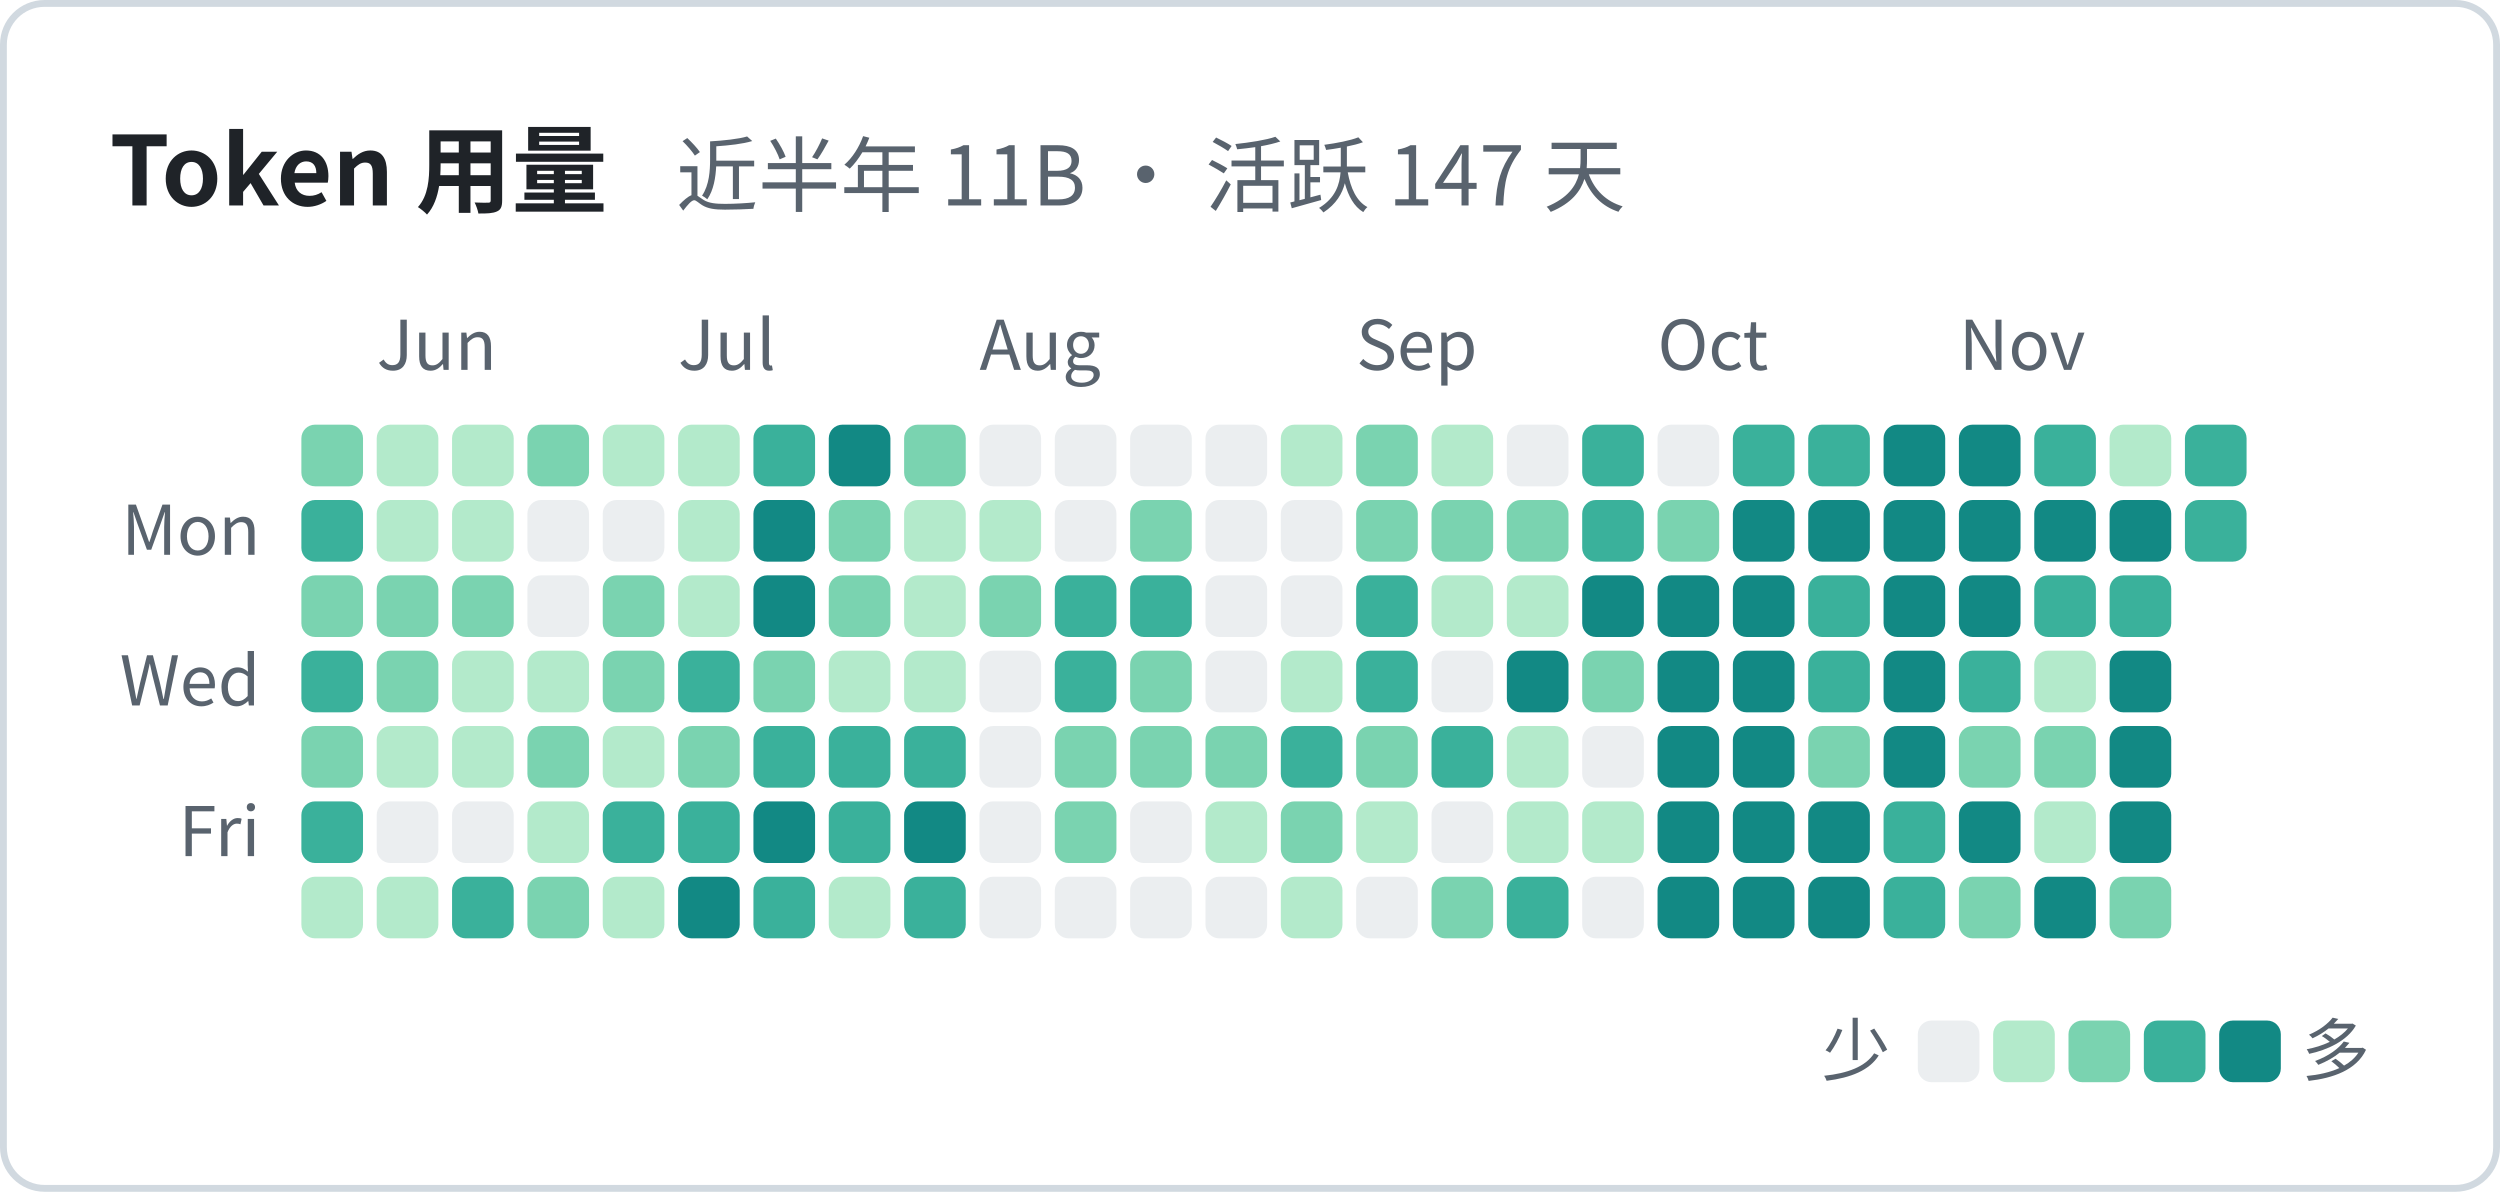
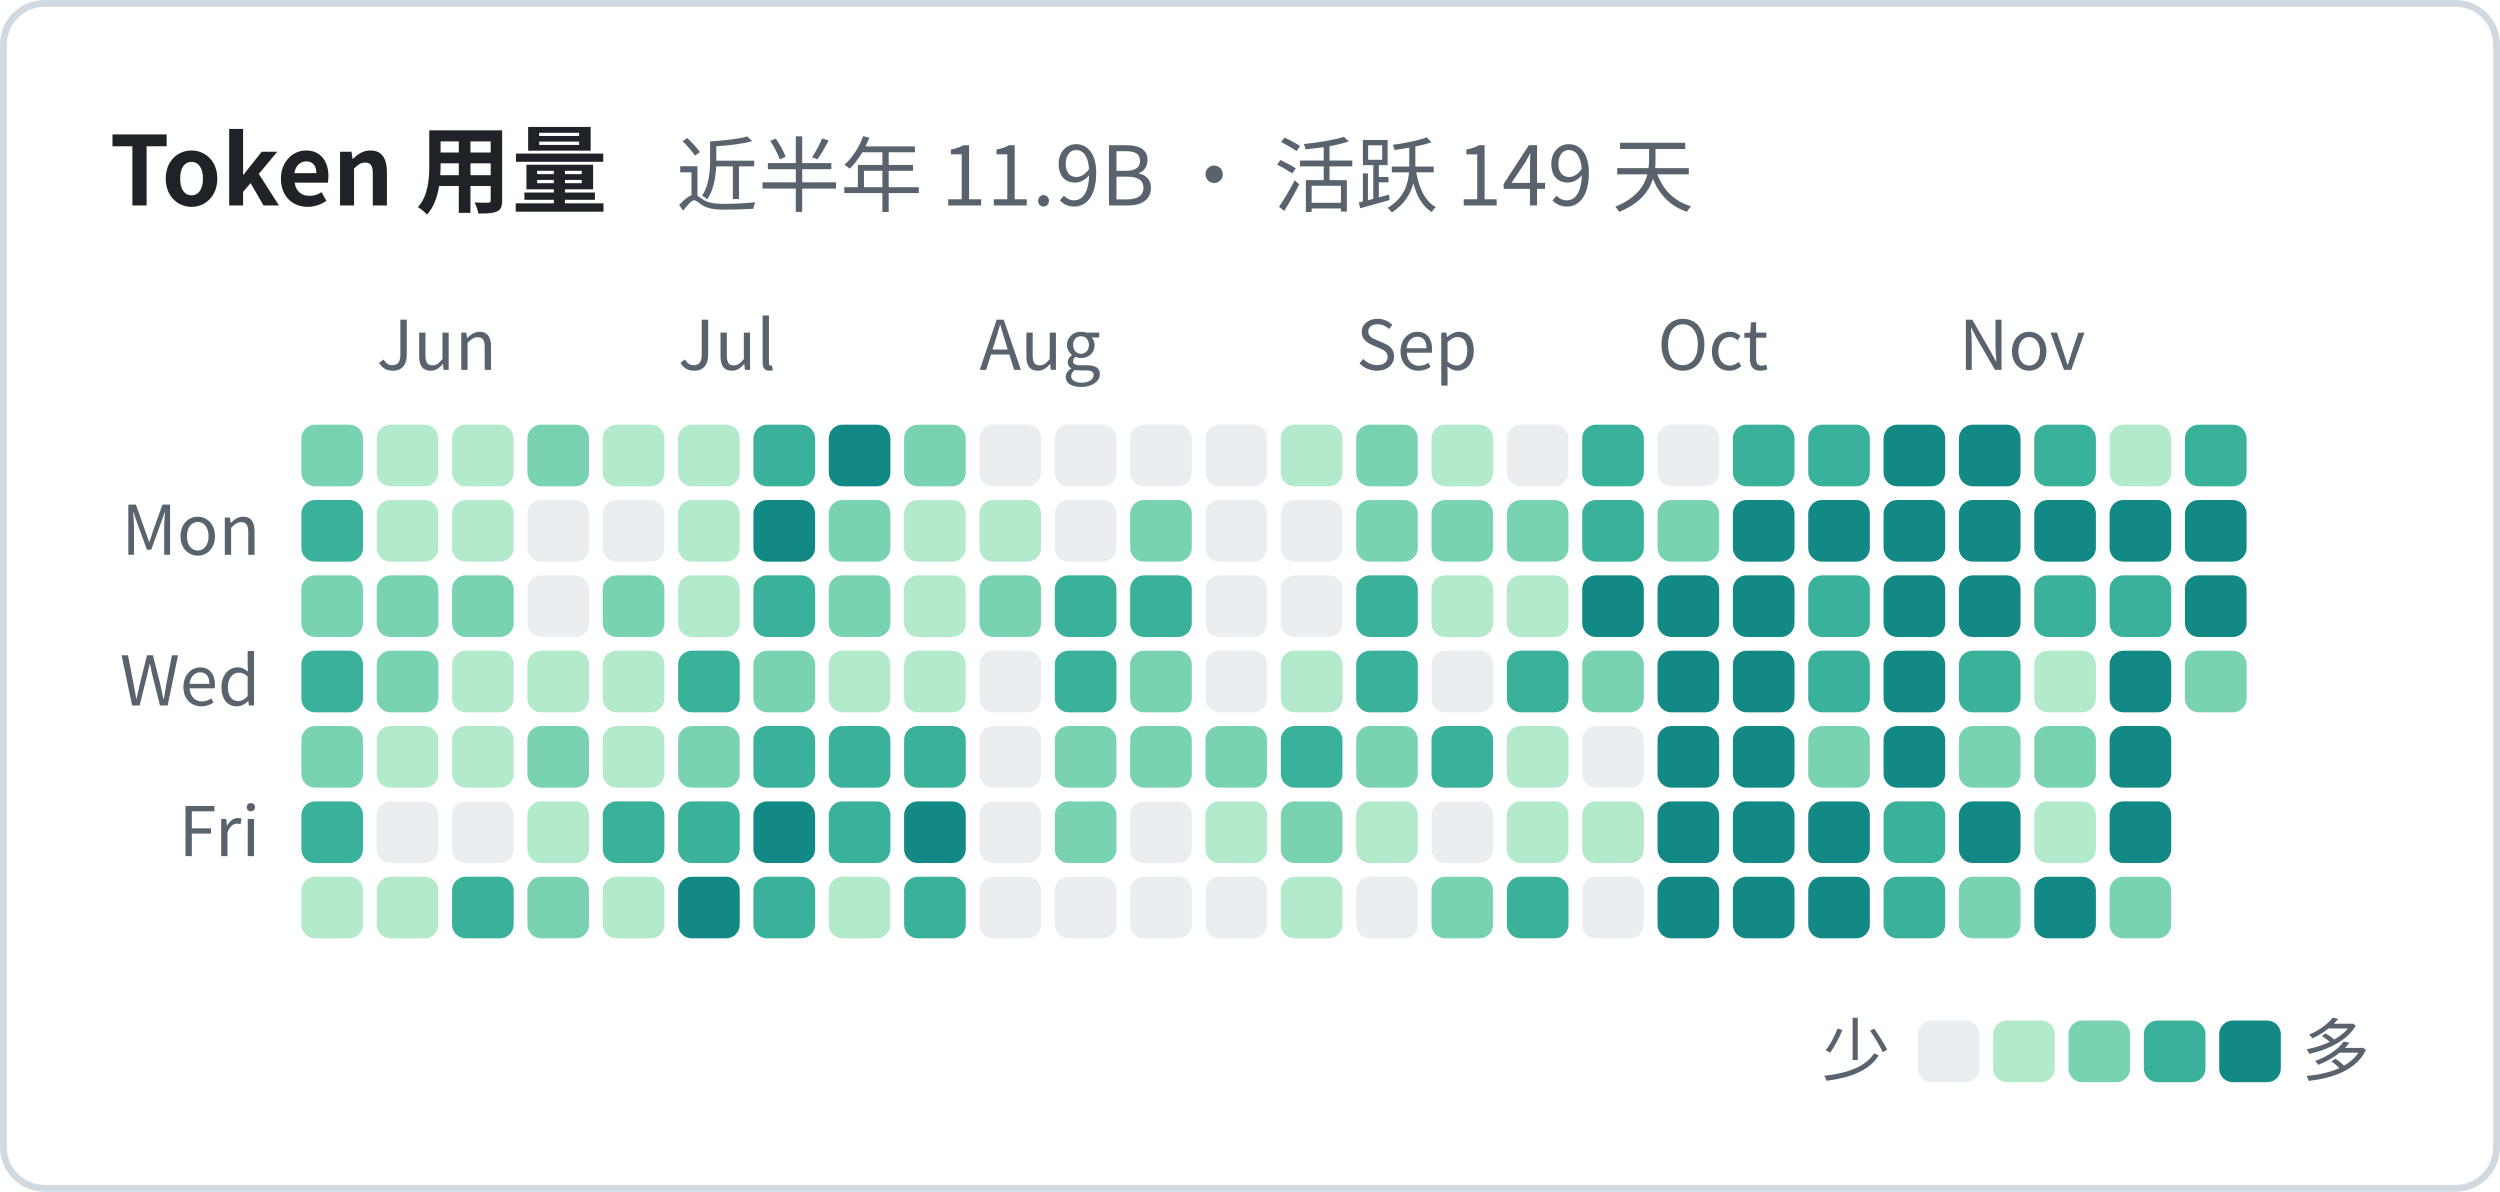
<svg xmlns="http://www.w3.org/2000/svg" width="365" height="174" viewBox="0 0 365 174" font-family="system-ui, -apple-system, 'Segoe UI', 'PingFang SC', 'Microsoft YaHei', 'Noto Sans CJK SC', sans-serif">
  <rect x="0.5" y="0.5" width="364" height="173" rx="6" fill="none" stroke="#d1d9e0" />
-   <text x="16" y="30" font-size="14" font-weight="600" fill="#1f2328">Token 用量<tspan dx="10" font-size="12" font-weight="400" fill="#59636e">近半年 11B · 活跃 147 天</tspan>
+   <text x="16" y="30" font-size="14" font-weight="600" fill="#1f2328">Token 用量<tspan dx="10" font-size="12" font-weight="400" fill="#59636e">近半年 11.9B · 活跃 149 天</tspan>
  </text>
  <text x="55" y="54" font-size="10" fill="#59636e">Jun</text>
  <text x="99" y="54" font-size="10" fill="#59636e">Jul</text>
  <text x="143" y="54" font-size="10" fill="#59636e">Aug</text>
  <text x="198" y="54" font-size="10" fill="#59636e">Sep</text>
  <text x="242" y="54" font-size="10" fill="#59636e">Oct</text>
  <text x="286" y="54" font-size="10" fill="#59636e">Nov</text>
  <text x="38" y="81" font-size="10" text-anchor="end" fill="#59636e">Mon</text>
  <text x="38" y="103" font-size="10" text-anchor="end" fill="#59636e">Wed</text>
  <text x="38" y="125" font-size="10" text-anchor="end" fill="#59636e">Fri</text>
  <rect x="44" y="62" width="9" height="9" rx="2" fill="#7ad3b0" />
  <rect x="44" y="73" width="9" height="9" rx="2" fill="#3ab19b" />
  <rect x="44" y="84" width="9" height="9" rx="2" fill="#7ad3b0" />
  <rect x="44" y="95" width="9" height="9" rx="2" fill="#3ab19b" />
  <rect x="44" y="106" width="9" height="9" rx="2" fill="#7ad3b0" />
  <rect x="44" y="117" width="9" height="9" rx="2" fill="#3ab19b" />
  <rect x="44" y="128" width="9" height="9" rx="2" fill="#b3eacb" />
  <rect x="55" y="62" width="9" height="9" rx="2" fill="#b3eacb" />
  <rect x="55" y="73" width="9" height="9" rx="2" fill="#b3eacb" />
  <rect x="55" y="84" width="9" height="9" rx="2" fill="#7ad3b0" />
  <rect x="55" y="95" width="9" height="9" rx="2" fill="#7ad3b0" />
  <rect x="55" y="106" width="9" height="9" rx="2" fill="#b3eacb" />
  <rect x="55" y="117" width="9" height="9" rx="2" fill="#ebeef0" />
  <rect x="55" y="128" width="9" height="9" rx="2" fill="#b3eacb" />
  <rect x="66" y="62" width="9" height="9" rx="2" fill="#b3eacb" />
  <rect x="66" y="73" width="9" height="9" rx="2" fill="#b3eacb" />
  <rect x="66" y="84" width="9" height="9" rx="2" fill="#7ad3b0" />
  <rect x="66" y="95" width="9" height="9" rx="2" fill="#b3eacb" />
  <rect x="66" y="106" width="9" height="9" rx="2" fill="#b3eacb" />
  <rect x="66" y="117" width="9" height="9" rx="2" fill="#ebeef0" />
  <rect x="66" y="128" width="9" height="9" rx="2" fill="#3ab19b" />
  <rect x="77" y="62" width="9" height="9" rx="2" fill="#7ad3b0" />
  <rect x="77" y="73" width="9" height="9" rx="2" fill="#ebeef0" />
  <rect x="77" y="84" width="9" height="9" rx="2" fill="#ebeef0" />
  <rect x="77" y="95" width="9" height="9" rx="2" fill="#b3eacb" />
  <rect x="77" y="106" width="9" height="9" rx="2" fill="#7ad3b0" />
  <rect x="77" y="117" width="9" height="9" rx="2" fill="#b3eacb" />
  <rect x="77" y="128" width="9" height="9" rx="2" fill="#7ad3b0" />
  <rect x="88" y="62" width="9" height="9" rx="2" fill="#b3eacb" />
  <rect x="88" y="73" width="9" height="9" rx="2" fill="#ebeef0" />
  <rect x="88" y="84" width="9" height="9" rx="2" fill="#7ad3b0" />
-   <rect x="88" y="95" width="9" height="9" rx="2" fill="#7ad3b0" />
+   <rect x="88" y="95" width="9" height="9" rx="2" fill="#b3eacb" />
  <rect x="88" y="106" width="9" height="9" rx="2" fill="#b3eacb" />
  <rect x="88" y="117" width="9" height="9" rx="2" fill="#3ab19b" />
  <rect x="88" y="128" width="9" height="9" rx="2" fill="#b3eacb" />
  <rect x="99" y="62" width="9" height="9" rx="2" fill="#b3eacb" />
  <rect x="99" y="73" width="9" height="9" rx="2" fill="#b3eacb" />
  <rect x="99" y="84" width="9" height="9" rx="2" fill="#b3eacb" />
  <rect x="99" y="95" width="9" height="9" rx="2" fill="#3ab19b" />
  <rect x="99" y="106" width="9" height="9" rx="2" fill="#7ad3b0" />
  <rect x="99" y="117" width="9" height="9" rx="2" fill="#3ab19b" />
  <rect x="99" y="128" width="9" height="9" rx="2" fill="#128984" />
  <rect x="110" y="62" width="9" height="9" rx="2" fill="#3ab19b" />
  <rect x="110" y="73" width="9" height="9" rx="2" fill="#128984" />
-   <rect x="110" y="84" width="9" height="9" rx="2" fill="#128984" />
+   <rect x="110" y="84" width="9" height="9" rx="2" fill="#3ab19b" />
  <rect x="110" y="95" width="9" height="9" rx="2" fill="#7ad3b0" />
  <rect x="110" y="106" width="9" height="9" rx="2" fill="#3ab19b" />
  <rect x="110" y="117" width="9" height="9" rx="2" fill="#128984" />
  <rect x="110" y="128" width="9" height="9" rx="2" fill="#3ab19b" />
  <rect x="121" y="62" width="9" height="9" rx="2" fill="#128984" />
  <rect x="121" y="73" width="9" height="9" rx="2" fill="#7ad3b0" />
  <rect x="121" y="84" width="9" height="9" rx="2" fill="#7ad3b0" />
  <rect x="121" y="95" width="9" height="9" rx="2" fill="#b3eacb" />
  <rect x="121" y="106" width="9" height="9" rx="2" fill="#3ab19b" />
  <rect x="121" y="117" width="9" height="9" rx="2" fill="#3ab19b" />
  <rect x="121" y="128" width="9" height="9" rx="2" fill="#b3eacb" />
  <rect x="132" y="62" width="9" height="9" rx="2" fill="#7ad3b0" />
  <rect x="132" y="73" width="9" height="9" rx="2" fill="#b3eacb" />
  <rect x="132" y="84" width="9" height="9" rx="2" fill="#b3eacb" />
  <rect x="132" y="95" width="9" height="9" rx="2" fill="#b3eacb" />
  <rect x="132" y="106" width="9" height="9" rx="2" fill="#3ab19b" />
  <rect x="132" y="117" width="9" height="9" rx="2" fill="#128984" />
  <rect x="132" y="128" width="9" height="9" rx="2" fill="#3ab19b" />
  <rect x="143" y="62" width="9" height="9" rx="2" fill="#ebeef0" />
  <rect x="143" y="73" width="9" height="9" rx="2" fill="#b3eacb" />
  <rect x="143" y="84" width="9" height="9" rx="2" fill="#7ad3b0" />
  <rect x="143" y="95" width="9" height="9" rx="2" fill="#ebeef0" />
  <rect x="143" y="106" width="9" height="9" rx="2" fill="#ebeef0" />
  <rect x="143" y="117" width="9" height="9" rx="2" fill="#ebeef0" />
  <rect x="143" y="128" width="9" height="9" rx="2" fill="#ebeef0" />
  <rect x="154" y="62" width="9" height="9" rx="2" fill="#ebeef0" />
  <rect x="154" y="73" width="9" height="9" rx="2" fill="#ebeef0" />
  <rect x="154" y="84" width="9" height="9" rx="2" fill="#3ab19b" />
  <rect x="154" y="95" width="9" height="9" rx="2" fill="#3ab19b" />
  <rect x="154" y="106" width="9" height="9" rx="2" fill="#7ad3b0" />
  <rect x="154" y="117" width="9" height="9" rx="2" fill="#7ad3b0" />
  <rect x="154" y="128" width="9" height="9" rx="2" fill="#ebeef0" />
  <rect x="165" y="62" width="9" height="9" rx="2" fill="#ebeef0" />
  <rect x="165" y="73" width="9" height="9" rx="2" fill="#7ad3b0" />
  <rect x="165" y="84" width="9" height="9" rx="2" fill="#3ab19b" />
  <rect x="165" y="95" width="9" height="9" rx="2" fill="#7ad3b0" />
  <rect x="165" y="106" width="9" height="9" rx="2" fill="#7ad3b0" />
  <rect x="165" y="117" width="9" height="9" rx="2" fill="#ebeef0" />
  <rect x="165" y="128" width="9" height="9" rx="2" fill="#ebeef0" />
  <rect x="176" y="62" width="9" height="9" rx="2" fill="#ebeef0" />
  <rect x="176" y="73" width="9" height="9" rx="2" fill="#ebeef0" />
  <rect x="176" y="84" width="9" height="9" rx="2" fill="#ebeef0" />
  <rect x="176" y="95" width="9" height="9" rx="2" fill="#ebeef0" />
  <rect x="176" y="106" width="9" height="9" rx="2" fill="#7ad3b0" />
  <rect x="176" y="117" width="9" height="9" rx="2" fill="#b3eacb" />
  <rect x="176" y="128" width="9" height="9" rx="2" fill="#ebeef0" />
  <rect x="187" y="62" width="9" height="9" rx="2" fill="#b3eacb" />
  <rect x="187" y="73" width="9" height="9" rx="2" fill="#ebeef0" />
  <rect x="187" y="84" width="9" height="9" rx="2" fill="#ebeef0" />
  <rect x="187" y="95" width="9" height="9" rx="2" fill="#b3eacb" />
  <rect x="187" y="106" width="9" height="9" rx="2" fill="#3ab19b" />
  <rect x="187" y="117" width="9" height="9" rx="2" fill="#7ad3b0" />
  <rect x="187" y="128" width="9" height="9" rx="2" fill="#b3eacb" />
  <rect x="198" y="62" width="9" height="9" rx="2" fill="#7ad3b0" />
  <rect x="198" y="73" width="9" height="9" rx="2" fill="#7ad3b0" />
  <rect x="198" y="84" width="9" height="9" rx="2" fill="#3ab19b" />
  <rect x="198" y="95" width="9" height="9" rx="2" fill="#3ab19b" />
  <rect x="198" y="106" width="9" height="9" rx="2" fill="#7ad3b0" />
  <rect x="198" y="117" width="9" height="9" rx="2" fill="#b3eacb" />
  <rect x="198" y="128" width="9" height="9" rx="2" fill="#ebeef0" />
  <rect x="209" y="62" width="9" height="9" rx="2" fill="#b3eacb" />
  <rect x="209" y="73" width="9" height="9" rx="2" fill="#7ad3b0" />
  <rect x="209" y="84" width="9" height="9" rx="2" fill="#b3eacb" />
  <rect x="209" y="95" width="9" height="9" rx="2" fill="#ebeef0" />
  <rect x="209" y="106" width="9" height="9" rx="2" fill="#3ab19b" />
  <rect x="209" y="117" width="9" height="9" rx="2" fill="#ebeef0" />
  <rect x="209" y="128" width="9" height="9" rx="2" fill="#7ad3b0" />
  <rect x="220" y="62" width="9" height="9" rx="2" fill="#ebeef0" />
  <rect x="220" y="73" width="9" height="9" rx="2" fill="#7ad3b0" />
  <rect x="220" y="84" width="9" height="9" rx="2" fill="#b3eacb" />
-   <rect x="220" y="95" width="9" height="9" rx="2" fill="#128984" />
+   <rect x="220" y="95" width="9" height="9" rx="2" fill="#3ab19b" />
  <rect x="220" y="106" width="9" height="9" rx="2" fill="#b3eacb" />
  <rect x="220" y="117" width="9" height="9" rx="2" fill="#b3eacb" />
  <rect x="220" y="128" width="9" height="9" rx="2" fill="#3ab19b" />
  <rect x="231" y="62" width="9" height="9" rx="2" fill="#3ab19b" />
  <rect x="231" y="73" width="9" height="9" rx="2" fill="#3ab19b" />
  <rect x="231" y="84" width="9" height="9" rx="2" fill="#128984" />
  <rect x="231" y="95" width="9" height="9" rx="2" fill="#7ad3b0" />
  <rect x="231" y="106" width="9" height="9" rx="2" fill="#ebeef0" />
  <rect x="231" y="117" width="9" height="9" rx="2" fill="#b3eacb" />
  <rect x="231" y="128" width="9" height="9" rx="2" fill="#ebeef0" />
  <rect x="242" y="62" width="9" height="9" rx="2" fill="#ebeef0" />
  <rect x="242" y="73" width="9" height="9" rx="2" fill="#7ad3b0" />
  <rect x="242" y="84" width="9" height="9" rx="2" fill="#128984" />
  <rect x="242" y="95" width="9" height="9" rx="2" fill="#128984" />
  <rect x="242" y="106" width="9" height="9" rx="2" fill="#128984" />
  <rect x="242" y="117" width="9" height="9" rx="2" fill="#128984" />
  <rect x="242" y="128" width="9" height="9" rx="2" fill="#128984" />
  <rect x="253" y="62" width="9" height="9" rx="2" fill="#3ab19b" />
  <rect x="253" y="73" width="9" height="9" rx="2" fill="#128984" />
  <rect x="253" y="84" width="9" height="9" rx="2" fill="#128984" />
  <rect x="253" y="95" width="9" height="9" rx="2" fill="#128984" />
  <rect x="253" y="106" width="9" height="9" rx="2" fill="#128984" />
  <rect x="253" y="117" width="9" height="9" rx="2" fill="#128984" />
  <rect x="253" y="128" width="9" height="9" rx="2" fill="#128984" />
  <rect x="264" y="62" width="9" height="9" rx="2" fill="#3ab19b" />
  <rect x="264" y="73" width="9" height="9" rx="2" fill="#128984" />
  <rect x="264" y="84" width="9" height="9" rx="2" fill="#3ab19b" />
  <rect x="264" y="95" width="9" height="9" rx="2" fill="#3ab19b" />
  <rect x="264" y="106" width="9" height="9" rx="2" fill="#7ad3b0" />
  <rect x="264" y="117" width="9" height="9" rx="2" fill="#128984" />
  <rect x="264" y="128" width="9" height="9" rx="2" fill="#128984" />
  <rect x="275" y="62" width="9" height="9" rx="2" fill="#128984" />
  <rect x="275" y="73" width="9" height="9" rx="2" fill="#128984" />
  <rect x="275" y="84" width="9" height="9" rx="2" fill="#128984" />
  <rect x="275" y="95" width="9" height="9" rx="2" fill="#128984" />
  <rect x="275" y="106" width="9" height="9" rx="2" fill="#128984" />
  <rect x="275" y="117" width="9" height="9" rx="2" fill="#3ab19b" />
  <rect x="275" y="128" width="9" height="9" rx="2" fill="#3ab19b" />
  <rect x="286" y="62" width="9" height="9" rx="2" fill="#128984" />
  <rect x="286" y="73" width="9" height="9" rx="2" fill="#128984" />
  <rect x="286" y="84" width="9" height="9" rx="2" fill="#128984" />
  <rect x="286" y="95" width="9" height="9" rx="2" fill="#3ab19b" />
  <rect x="286" y="106" width="9" height="9" rx="2" fill="#7ad3b0" />
  <rect x="286" y="117" width="9" height="9" rx="2" fill="#128984" />
  <rect x="286" y="128" width="9" height="9" rx="2" fill="#7ad3b0" />
  <rect x="297" y="62" width="9" height="9" rx="2" fill="#3ab19b" />
  <rect x="297" y="73" width="9" height="9" rx="2" fill="#128984" />
  <rect x="297" y="84" width="9" height="9" rx="2" fill="#3ab19b" />
  <rect x="297" y="95" width="9" height="9" rx="2" fill="#b3eacb" />
  <rect x="297" y="106" width="9" height="9" rx="2" fill="#7ad3b0" />
  <rect x="297" y="117" width="9" height="9" rx="2" fill="#b3eacb" />
  <rect x="297" y="128" width="9" height="9" rx="2" fill="#128984" />
  <rect x="308" y="62" width="9" height="9" rx="2" fill="#b3eacb" />
  <rect x="308" y="73" width="9" height="9" rx="2" fill="#128984" />
  <rect x="308" y="84" width="9" height="9" rx="2" fill="#3ab19b" />
  <rect x="308" y="95" width="9" height="9" rx="2" fill="#128984" />
  <rect x="308" y="106" width="9" height="9" rx="2" fill="#128984" />
  <rect x="308" y="117" width="9" height="9" rx="2" fill="#128984" />
  <rect x="308" y="128" width="9" height="9" rx="2" fill="#7ad3b0" />
  <rect x="319" y="62" width="9" height="9" rx="2" fill="#3ab19b" />
-   <rect x="319" y="73" width="9" height="9" rx="2" fill="#3ab19b" />
+   <rect x="319" y="73" width="9" height="9" rx="2" fill="#128984" />
+   <rect x="319" y="84" width="9" height="9" rx="2" fill="#128984" />
+   <rect x="319" y="95" width="9" height="9" rx="2" fill="#7ad3b0" />
  <text x="276" y="157" font-size="10" text-anchor="end" fill="#59636e">少</text>
  <rect x="280" y="149" width="9" height="9" rx="2" fill="#ebeef0" />
  <rect x="291" y="149" width="9" height="9" rx="2" fill="#b3eacb" />
  <rect x="302" y="149" width="9" height="9" rx="2" fill="#7ad3b0" />
  <rect x="313" y="149" width="9" height="9" rx="2" fill="#3ab19b" />
  <rect x="324" y="149" width="9" height="9" rx="2" fill="#128984" />
  <text x="336" y="157" font-size="10" fill="#59636e">多</text>
</svg>
